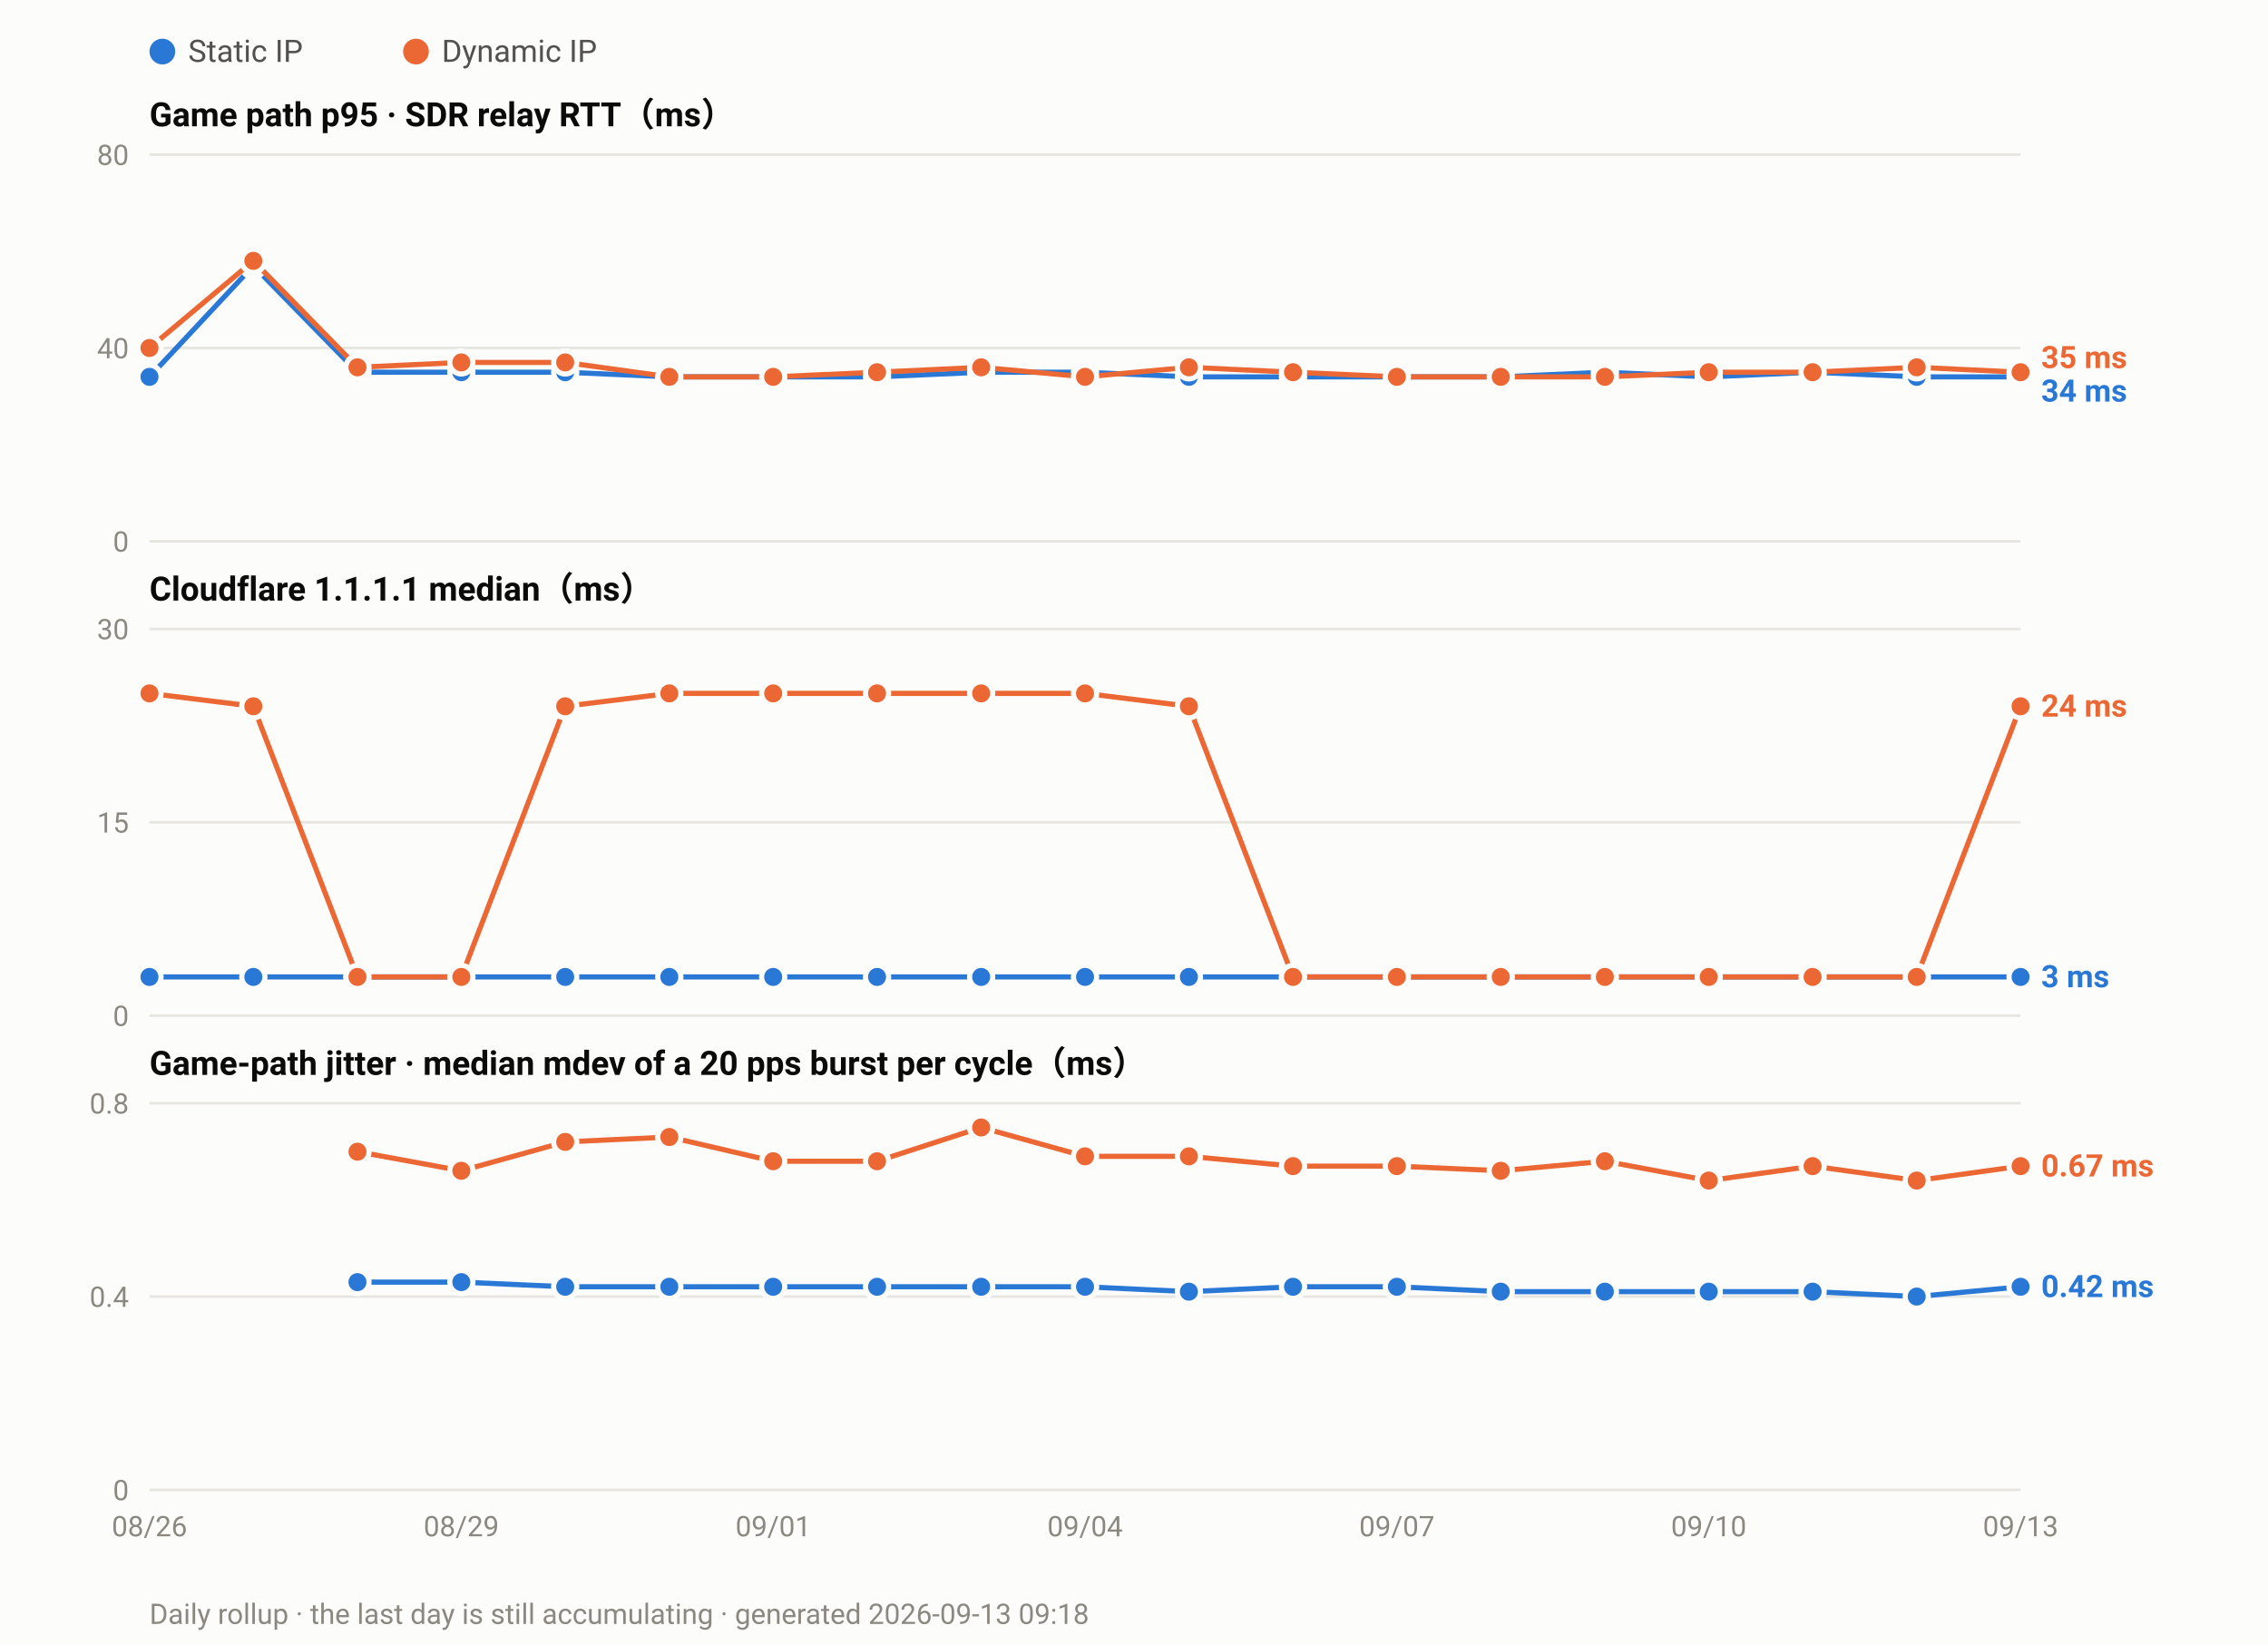
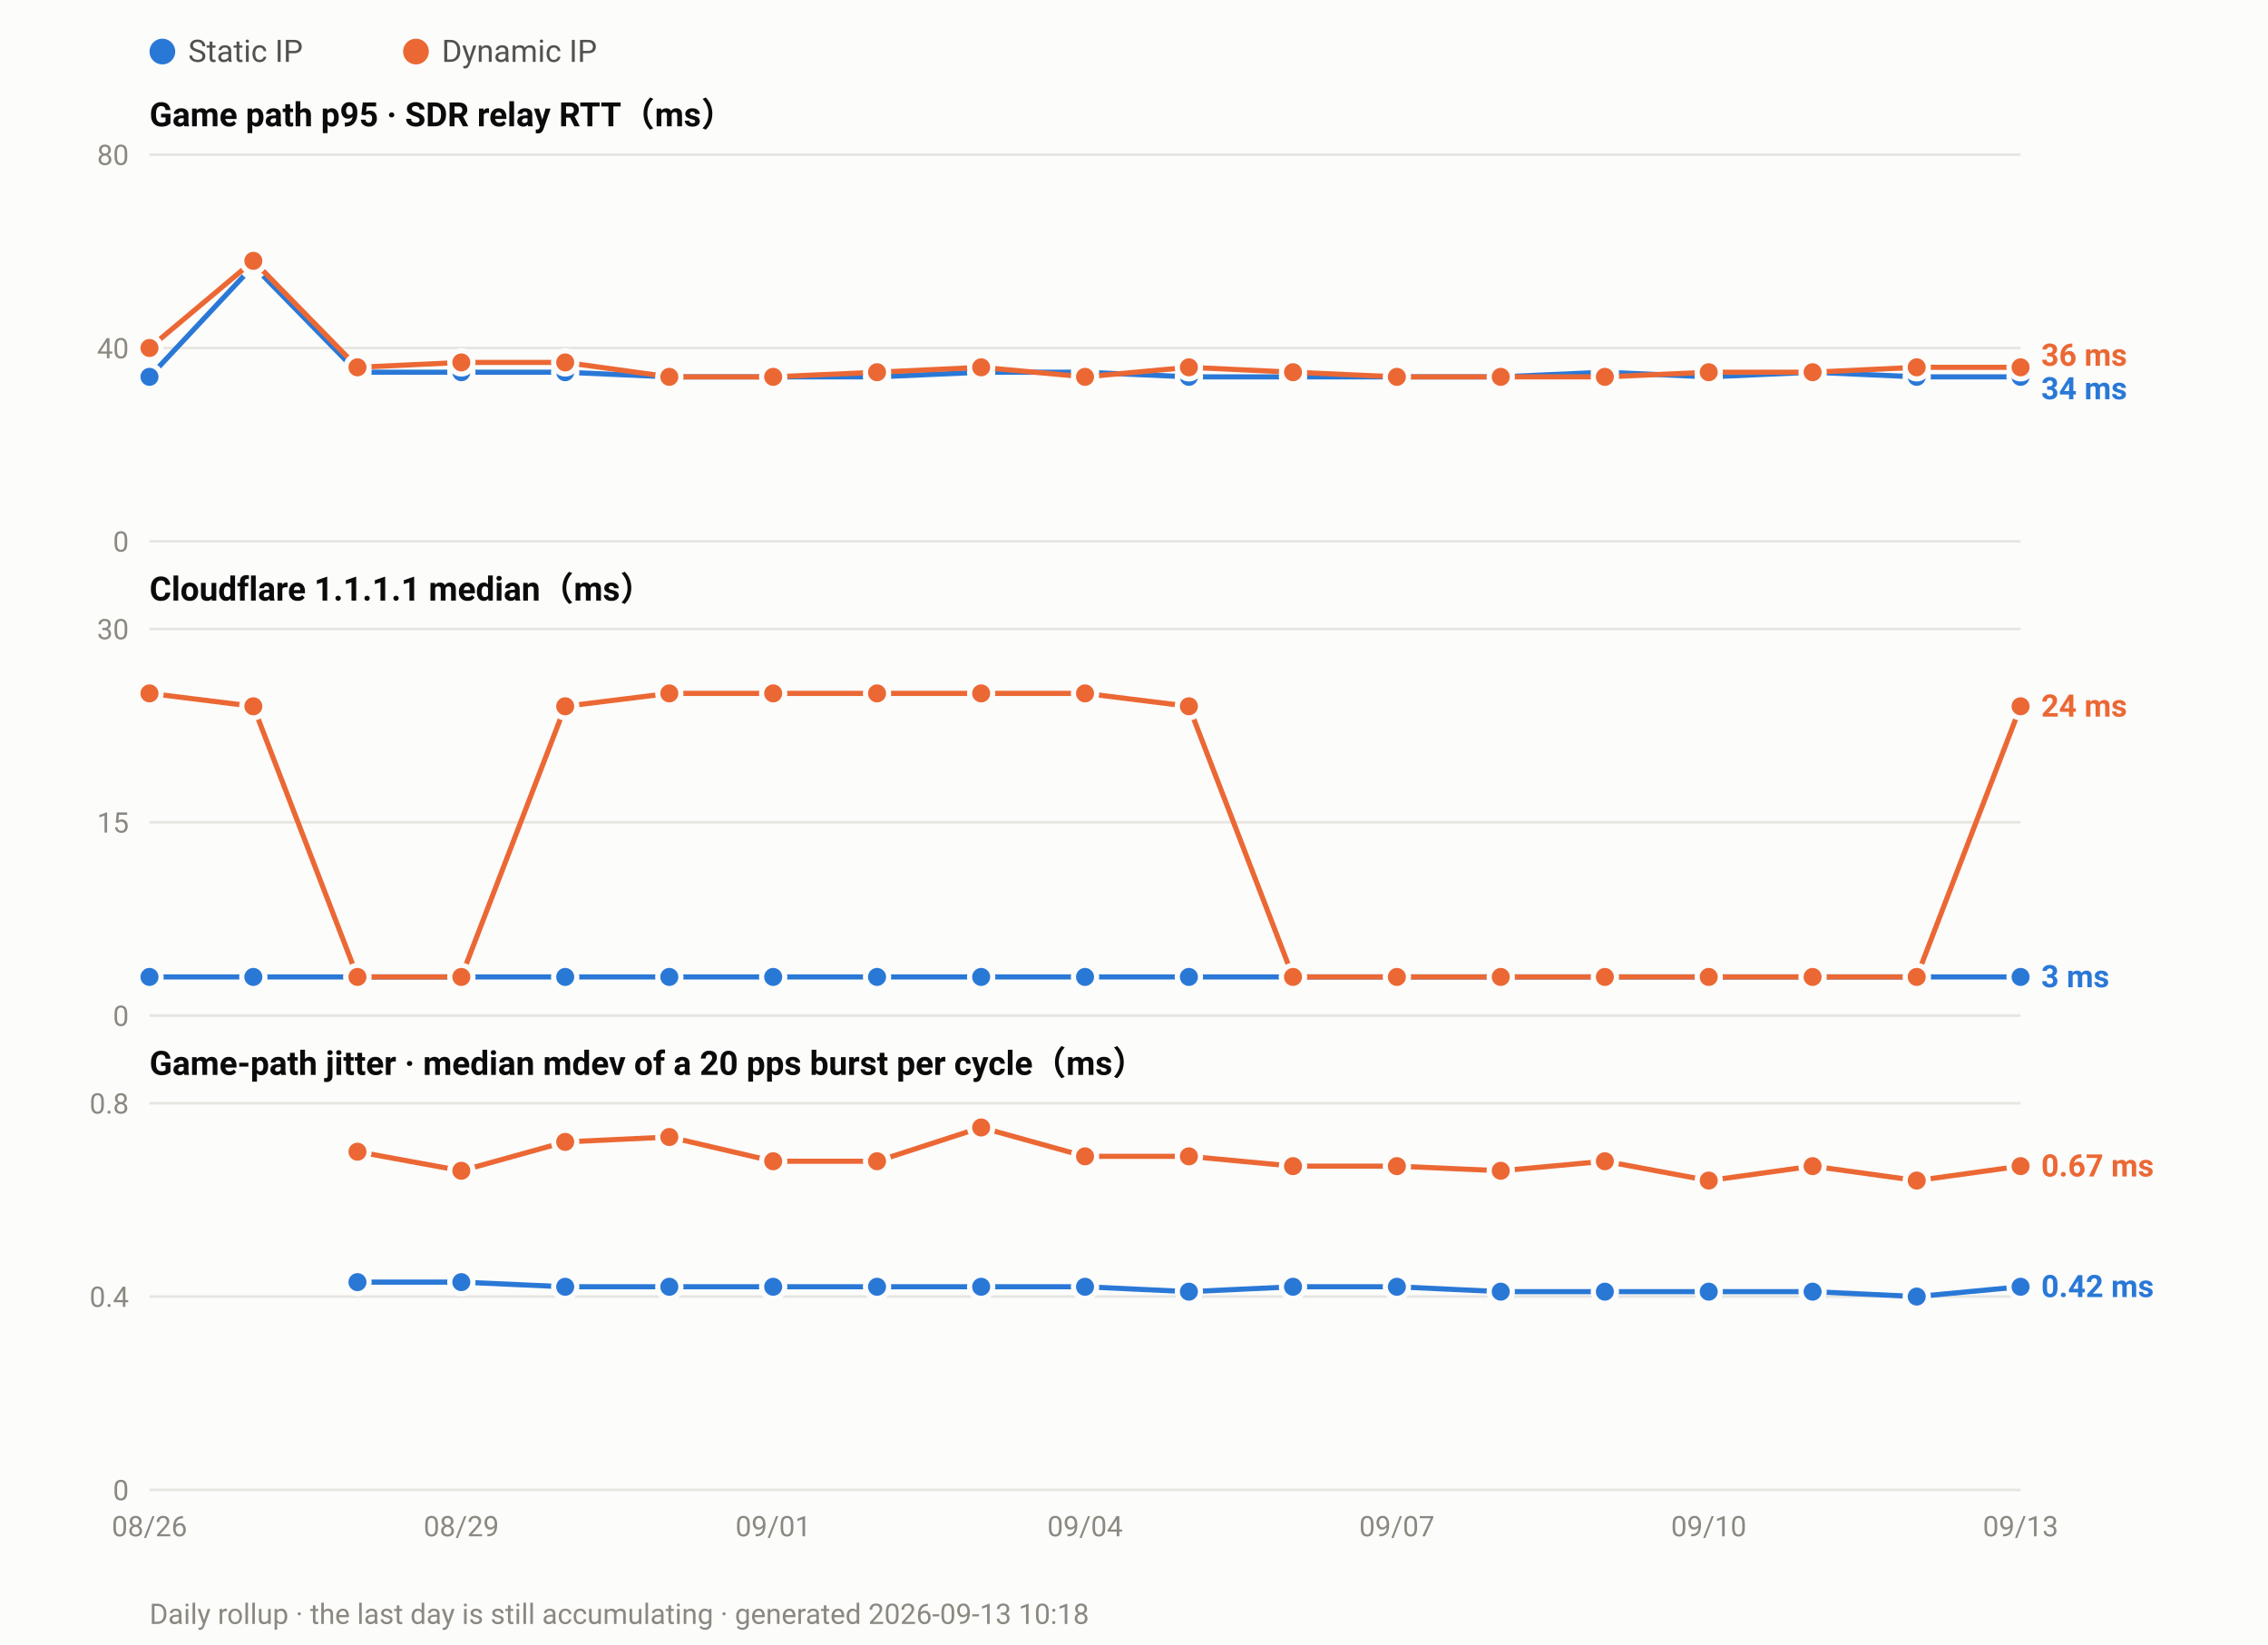
<svg xmlns="http://www.w3.org/2000/svg" width="880" height="638" viewBox="0 0 880 638" font-family="ui-sans-serif,-apple-system,Segoe UI,Roboto,Helvetica,Arial,sans-serif">
  <rect width="880" height="638" fill="#fcfcfb" />
  <circle cx="63.0" cy="20" r="5" fill="#2a78d6" />
  <text x="73.0" y="24" font-size="12" fill="#52514e">Static IP</text>
  <circle cx="161.4" cy="20" r="5" fill="#eb6834" />
  <text x="171.4" y="24" font-size="12" fill="#52514e">Dynamic IP</text>
  <text x="58" y="49.0" font-size="13" font-weight="600" fill="#0b0b0b">Game path p95 · SDR relay RTT（ms）</text>
  <line x1="58" y1="210.0" x2="784.0" y2="210.0" stroke="#e6e5e0" stroke-width="1" />
  <text x="50" y="214.0" font-size="11" text-anchor="end" fill="#8a8880">0</text>
  <line x1="58" y1="135.0" x2="784.0" y2="135.0" stroke="#e6e5e0" stroke-width="1" />
  <text x="50" y="139.0" font-size="11" text-anchor="end" fill="#8a8880">40</text>
  <line x1="58" y1="60.0" x2="784.0" y2="60.0" stroke="#e6e5e0" stroke-width="1" />
  <text x="50" y="64.0" font-size="11" text-anchor="end" fill="#8a8880">80</text>
  <polyline fill="none" stroke="#2a78d6" stroke-width="2" stroke-linejoin="round" points="58.0,146.2 98.3,103.1 138.7,144.4 179.0,144.4 219.3,144.4 259.7,146.2 300.0,146.2 340.3,146.2 380.7,144.4 421.0,144.4 461.3,146.2 501.7,146.2 542.0,146.2 582.3,146.2 622.7,144.4 663.0,146.2 703.3,144.4 743.7,146.2 784.0,146.2" />
  <circle cx="58.0" cy="146.2" r="4.5" fill="#2a78d6" stroke="#fcfcfb" stroke-width="2" />
  <circle cx="98.3" cy="103.1" r="4.5" fill="#2a78d6" stroke="#fcfcfb" stroke-width="2" />
  <circle cx="138.7" cy="144.4" r="4.5" fill="#2a78d6" stroke="#fcfcfb" stroke-width="2" />
  <circle cx="179.0" cy="144.4" r="4.5" fill="#2a78d6" stroke="#fcfcfb" stroke-width="2" />
  <circle cx="219.3" cy="144.4" r="4.5" fill="#2a78d6" stroke="#fcfcfb" stroke-width="2" />
  <circle cx="259.7" cy="146.2" r="4.5" fill="#2a78d6" stroke="#fcfcfb" stroke-width="2" />
  <circle cx="300.0" cy="146.2" r="4.5" fill="#2a78d6" stroke="#fcfcfb" stroke-width="2" />
  <circle cx="340.3" cy="146.2" r="4.5" fill="#2a78d6" stroke="#fcfcfb" stroke-width="2" />
  <circle cx="380.7" cy="144.4" r="4.5" fill="#2a78d6" stroke="#fcfcfb" stroke-width="2" />
  <circle cx="421.0" cy="144.4" r="4.5" fill="#2a78d6" stroke="#fcfcfb" stroke-width="2" />
  <circle cx="461.3" cy="146.2" r="4.5" fill="#2a78d6" stroke="#fcfcfb" stroke-width="2" />
  <circle cx="501.7" cy="146.2" r="4.5" fill="#2a78d6" stroke="#fcfcfb" stroke-width="2" />
  <circle cx="542.0" cy="146.2" r="4.5" fill="#2a78d6" stroke="#fcfcfb" stroke-width="2" />
  <circle cx="582.3" cy="146.2" r="4.5" fill="#2a78d6" stroke="#fcfcfb" stroke-width="2" />
  <circle cx="622.7" cy="144.4" r="4.5" fill="#2a78d6" stroke="#fcfcfb" stroke-width="2" />
  <circle cx="663.0" cy="146.2" r="4.5" fill="#2a78d6" stroke="#fcfcfb" stroke-width="2" />
  <circle cx="703.3" cy="144.4" r="4.5" fill="#2a78d6" stroke="#fcfcfb" stroke-width="2" />
  <circle cx="743.7" cy="146.2" r="4.5" fill="#2a78d6" stroke="#fcfcfb" stroke-width="2" />
  <circle cx="784.0" cy="146.2" r="4.5" fill="#2a78d6" stroke="#fcfcfb" stroke-width="2" />
-   <polyline fill="none" stroke="#eb6834" stroke-width="2" stroke-linejoin="round" points="58.0,135.0 98.3,101.2 138.7,142.5 179.0,140.6 219.3,140.6 259.7,146.2 300.0,146.2 340.3,144.4 380.7,142.5 421.0,146.2 461.3,142.5 501.7,144.4 542.0,146.2 582.3,146.2 622.7,146.2 663.0,144.4 703.3,144.4 743.7,142.5 784.0,144.4" />
+   <polyline fill="none" stroke="#eb6834" stroke-width="2" stroke-linejoin="round" points="58.0,135.0 98.3,101.2 138.7,142.5 179.0,140.6 219.3,140.6 259.7,146.2 300.0,146.2 340.3,144.4 380.7,142.5 421.0,146.2 461.3,142.5 501.7,144.4 542.0,146.2 582.3,146.2 622.7,146.2 663.0,144.4 703.3,144.4 743.7,142.5 784.0,142.5" />
  <circle cx="58.0" cy="135.0" r="4.5" fill="#eb6834" stroke="#fcfcfb" stroke-width="2" />
  <circle cx="98.3" cy="101.2" r="4.5" fill="#eb6834" stroke="#fcfcfb" stroke-width="2" />
  <circle cx="138.7" cy="142.5" r="4.5" fill="#eb6834" stroke="#fcfcfb" stroke-width="2" />
  <circle cx="179.0" cy="140.6" r="4.5" fill="#eb6834" stroke="#fcfcfb" stroke-width="2" />
  <circle cx="219.3" cy="140.6" r="4.5" fill="#eb6834" stroke="#fcfcfb" stroke-width="2" />
  <circle cx="259.7" cy="146.2" r="4.5" fill="#eb6834" stroke="#fcfcfb" stroke-width="2" />
  <circle cx="300.0" cy="146.2" r="4.5" fill="#eb6834" stroke="#fcfcfb" stroke-width="2" />
  <circle cx="340.3" cy="144.4" r="4.5" fill="#eb6834" stroke="#fcfcfb" stroke-width="2" />
  <circle cx="380.7" cy="142.5" r="4.5" fill="#eb6834" stroke="#fcfcfb" stroke-width="2" />
  <circle cx="421.0" cy="146.2" r="4.5" fill="#eb6834" stroke="#fcfcfb" stroke-width="2" />
  <circle cx="461.3" cy="142.5" r="4.5" fill="#eb6834" stroke="#fcfcfb" stroke-width="2" />
  <circle cx="501.7" cy="144.4" r="4.5" fill="#eb6834" stroke="#fcfcfb" stroke-width="2" />
  <circle cx="542.0" cy="146.2" r="4.5" fill="#eb6834" stroke="#fcfcfb" stroke-width="2" />
  <circle cx="582.3" cy="146.2" r="4.5" fill="#eb6834" stroke="#fcfcfb" stroke-width="2" />
  <circle cx="622.7" cy="146.2" r="4.5" fill="#eb6834" stroke="#fcfcfb" stroke-width="2" />
  <circle cx="663.0" cy="144.4" r="4.5" fill="#eb6834" stroke="#fcfcfb" stroke-width="2" />
  <circle cx="703.3" cy="144.4" r="4.5" fill="#eb6834" stroke="#fcfcfb" stroke-width="2" />
  <circle cx="743.7" cy="142.5" r="4.5" fill="#eb6834" stroke="#fcfcfb" stroke-width="2" />
-   <circle cx="784.0" cy="144.4" r="4.5" fill="#eb6834" stroke="#fcfcfb" stroke-width="2" />
-   <text x="792.0" y="142.8" font-size="12" font-weight="600" fill="#eb6834">35 ms</text>
-   <text x="792.0" y="155.8" font-size="12" font-weight="600" fill="#2a78d6">34 ms</text>
+   <circle cx="784.0" cy="142.5" r="4.5" fill="#eb6834" stroke="#fcfcfb" stroke-width="2" />
+   <text x="792.0" y="141.9" font-size="12" font-weight="600" fill="#eb6834">36 ms</text>
+   <text x="792.0" y="154.9" font-size="12" font-weight="600" fill="#2a78d6">34 ms</text>
  <text x="58" y="233.0" font-size="13" font-weight="600" fill="#0b0b0b">Cloudflare 1.1.1.1 median（ms）</text>
  <line x1="58" y1="394.0" x2="784.0" y2="394.0" stroke="#e6e5e0" stroke-width="1" />
  <text x="50" y="398.0" font-size="11" text-anchor="end" fill="#8a8880">0</text>
  <line x1="58" y1="319.0" x2="784.0" y2="319.0" stroke="#e6e5e0" stroke-width="1" />
  <text x="50" y="323.0" font-size="11" text-anchor="end" fill="#8a8880">15</text>
  <line x1="58" y1="244.0" x2="784.0" y2="244.0" stroke="#e6e5e0" stroke-width="1" />
  <text x="50" y="248.0" font-size="11" text-anchor="end" fill="#8a8880">30</text>
  <polyline fill="none" stroke="#2a78d6" stroke-width="2" stroke-linejoin="round" points="58.0,379.0 98.3,379.0 138.7,379.0 179.0,379.0 219.3,379.0 259.7,379.0 300.0,379.0 340.3,379.0 380.7,379.0 421.0,379.0 461.3,379.0 501.7,379.0 542.0,379.0 582.3,379.0 622.7,379.0 663.0,379.0 703.3,379.0 743.7,379.0 784.0,379.0" />
  <circle cx="58.0" cy="379.0" r="4.5" fill="#2a78d6" stroke="#fcfcfb" stroke-width="2" />
  <circle cx="98.3" cy="379.0" r="4.5" fill="#2a78d6" stroke="#fcfcfb" stroke-width="2" />
  <circle cx="138.7" cy="379.0" r="4.5" fill="#2a78d6" stroke="#fcfcfb" stroke-width="2" />
  <circle cx="179.0" cy="379.0" r="4.5" fill="#2a78d6" stroke="#fcfcfb" stroke-width="2" />
  <circle cx="219.3" cy="379.0" r="4.5" fill="#2a78d6" stroke="#fcfcfb" stroke-width="2" />
  <circle cx="259.7" cy="379.0" r="4.5" fill="#2a78d6" stroke="#fcfcfb" stroke-width="2" />
  <circle cx="300.0" cy="379.0" r="4.5" fill="#2a78d6" stroke="#fcfcfb" stroke-width="2" />
  <circle cx="340.3" cy="379.0" r="4.5" fill="#2a78d6" stroke="#fcfcfb" stroke-width="2" />
  <circle cx="380.7" cy="379.0" r="4.5" fill="#2a78d6" stroke="#fcfcfb" stroke-width="2" />
  <circle cx="421.0" cy="379.0" r="4.5" fill="#2a78d6" stroke="#fcfcfb" stroke-width="2" />
  <circle cx="461.3" cy="379.0" r="4.5" fill="#2a78d6" stroke="#fcfcfb" stroke-width="2" />
  <circle cx="501.7" cy="379.0" r="4.5" fill="#2a78d6" stroke="#fcfcfb" stroke-width="2" />
  <circle cx="542.0" cy="379.0" r="4.5" fill="#2a78d6" stroke="#fcfcfb" stroke-width="2" />
  <circle cx="582.3" cy="379.0" r="4.5" fill="#2a78d6" stroke="#fcfcfb" stroke-width="2" />
  <circle cx="622.7" cy="379.0" r="4.5" fill="#2a78d6" stroke="#fcfcfb" stroke-width="2" />
  <circle cx="663.0" cy="379.0" r="4.5" fill="#2a78d6" stroke="#fcfcfb" stroke-width="2" />
  <circle cx="703.3" cy="379.0" r="4.5" fill="#2a78d6" stroke="#fcfcfb" stroke-width="2" />
  <circle cx="743.7" cy="379.0" r="4.5" fill="#2a78d6" stroke="#fcfcfb" stroke-width="2" />
  <circle cx="784.0" cy="379.0" r="4.5" fill="#2a78d6" stroke="#fcfcfb" stroke-width="2" />
  <polyline fill="none" stroke="#eb6834" stroke-width="2" stroke-linejoin="round" points="58.0,269.0 98.3,274.0 138.7,379.0 179.0,379.0 219.3,274.0 259.7,269.0 300.0,269.0 340.3,269.0 380.7,269.0 421.0,269.0 461.3,274.0 501.7,379.0 542.0,379.0 582.3,379.0 622.7,379.0 663.0,379.0 703.3,379.0 743.7,379.0 784.0,274.0" />
  <circle cx="58.0" cy="269.0" r="4.5" fill="#eb6834" stroke="#fcfcfb" stroke-width="2" />
  <circle cx="98.3" cy="274.0" r="4.5" fill="#eb6834" stroke="#fcfcfb" stroke-width="2" />
  <circle cx="138.7" cy="379.0" r="4.5" fill="#eb6834" stroke="#fcfcfb" stroke-width="2" />
  <circle cx="179.0" cy="379.0" r="4.5" fill="#eb6834" stroke="#fcfcfb" stroke-width="2" />
  <circle cx="219.3" cy="274.0" r="4.5" fill="#eb6834" stroke="#fcfcfb" stroke-width="2" />
  <circle cx="259.7" cy="269.0" r="4.5" fill="#eb6834" stroke="#fcfcfb" stroke-width="2" />
  <circle cx="300.0" cy="269.0" r="4.5" fill="#eb6834" stroke="#fcfcfb" stroke-width="2" />
  <circle cx="340.3" cy="269.0" r="4.5" fill="#eb6834" stroke="#fcfcfb" stroke-width="2" />
  <circle cx="380.7" cy="269.0" r="4.5" fill="#eb6834" stroke="#fcfcfb" stroke-width="2" />
  <circle cx="421.0" cy="269.0" r="4.5" fill="#eb6834" stroke="#fcfcfb" stroke-width="2" />
  <circle cx="461.3" cy="274.0" r="4.5" fill="#eb6834" stroke="#fcfcfb" stroke-width="2" />
  <circle cx="501.7" cy="379.0" r="4.5" fill="#eb6834" stroke="#fcfcfb" stroke-width="2" />
  <circle cx="542.0" cy="379.0" r="4.5" fill="#eb6834" stroke="#fcfcfb" stroke-width="2" />
  <circle cx="582.3" cy="379.0" r="4.5" fill="#eb6834" stroke="#fcfcfb" stroke-width="2" />
  <circle cx="622.7" cy="379.0" r="4.5" fill="#eb6834" stroke="#fcfcfb" stroke-width="2" />
  <circle cx="663.0" cy="379.0" r="4.5" fill="#eb6834" stroke="#fcfcfb" stroke-width="2" />
  <circle cx="703.3" cy="379.0" r="4.5" fill="#eb6834" stroke="#fcfcfb" stroke-width="2" />
  <circle cx="743.7" cy="379.0" r="4.5" fill="#eb6834" stroke="#fcfcfb" stroke-width="2" />
  <circle cx="784.0" cy="274.0" r="4.5" fill="#eb6834" stroke="#fcfcfb" stroke-width="2" />
  <text x="792.0" y="278.0" font-size="12" font-weight="600" fill="#eb6834">24 ms</text>
  <text x="792.0" y="383.0" font-size="12" font-weight="600" fill="#2a78d6">3 ms</text>
  <text x="58" y="417.0" font-size="13" font-weight="600" fill="#0b0b0b">Game-path jitter · median mdev of a 20 pps burst per cycle（ms）</text>
  <line x1="58" y1="578.0" x2="784.0" y2="578.0" stroke="#e6e5e0" stroke-width="1" />
  <text x="50" y="582.0" font-size="11" text-anchor="end" fill="#8a8880">0</text>
  <line x1="58" y1="503.0" x2="784.0" y2="503.0" stroke="#e6e5e0" stroke-width="1" />
  <text x="50" y="507.0" font-size="11" text-anchor="end" fill="#8a8880">0.4</text>
  <line x1="58" y1="428.0" x2="784.0" y2="428.0" stroke="#e6e5e0" stroke-width="1" />
  <text x="50" y="432.0" font-size="11" text-anchor="end" fill="#8a8880">0.8</text>
  <polyline fill="none" stroke="#2a78d6" stroke-width="2" stroke-linejoin="round" points="138.7,497.4 179.0,497.4 219.3,499.2 259.7,499.2 300.0,499.2 340.3,499.2 380.7,499.2 421.0,499.2 461.3,501.1 501.7,499.2 542.0,499.2 582.3,501.1 622.7,501.1 663.0,501.1 703.3,501.1 743.7,503.0 784.0,499.2" />
  <circle cx="138.7" cy="497.4" r="4.5" fill="#2a78d6" stroke="#fcfcfb" stroke-width="2" />
  <circle cx="179.0" cy="497.4" r="4.5" fill="#2a78d6" stroke="#fcfcfb" stroke-width="2" />
  <circle cx="219.3" cy="499.2" r="4.5" fill="#2a78d6" stroke="#fcfcfb" stroke-width="2" />
  <circle cx="259.7" cy="499.2" r="4.5" fill="#2a78d6" stroke="#fcfcfb" stroke-width="2" />
  <circle cx="300.0" cy="499.2" r="4.5" fill="#2a78d6" stroke="#fcfcfb" stroke-width="2" />
  <circle cx="340.3" cy="499.2" r="4.5" fill="#2a78d6" stroke="#fcfcfb" stroke-width="2" />
  <circle cx="380.7" cy="499.2" r="4.5" fill="#2a78d6" stroke="#fcfcfb" stroke-width="2" />
  <circle cx="421.0" cy="499.2" r="4.5" fill="#2a78d6" stroke="#fcfcfb" stroke-width="2" />
  <circle cx="461.3" cy="501.1" r="4.5" fill="#2a78d6" stroke="#fcfcfb" stroke-width="2" />
  <circle cx="501.7" cy="499.2" r="4.5" fill="#2a78d6" stroke="#fcfcfb" stroke-width="2" />
  <circle cx="542.0" cy="499.2" r="4.5" fill="#2a78d6" stroke="#fcfcfb" stroke-width="2" />
  <circle cx="582.3" cy="501.1" r="4.5" fill="#2a78d6" stroke="#fcfcfb" stroke-width="2" />
  <circle cx="622.7" cy="501.1" r="4.5" fill="#2a78d6" stroke="#fcfcfb" stroke-width="2" />
  <circle cx="663.0" cy="501.1" r="4.5" fill="#2a78d6" stroke="#fcfcfb" stroke-width="2" />
  <circle cx="703.3" cy="501.1" r="4.5" fill="#2a78d6" stroke="#fcfcfb" stroke-width="2" />
  <circle cx="743.7" cy="503.0" r="4.5" fill="#2a78d6" stroke="#fcfcfb" stroke-width="2" />
  <circle cx="784.0" cy="499.2" r="4.5" fill="#2a78d6" stroke="#fcfcfb" stroke-width="2" />
  <polyline fill="none" stroke="#eb6834" stroke-width="2" stroke-linejoin="round" points="138.7,446.8 179.0,454.2 219.3,443.0 259.7,441.1 300.0,450.5 340.3,450.5 380.7,437.4 421.0,448.6 461.3,448.6 501.7,452.4 542.0,452.4 582.3,454.2 622.7,450.5 663.0,458.0 703.3,452.4 743.7,458.0 784.0,452.4" />
  <circle cx="138.7" cy="446.8" r="4.5" fill="#eb6834" stroke="#fcfcfb" stroke-width="2" />
  <circle cx="179.0" cy="454.2" r="4.5" fill="#eb6834" stroke="#fcfcfb" stroke-width="2" />
  <circle cx="219.3" cy="443.0" r="4.5" fill="#eb6834" stroke="#fcfcfb" stroke-width="2" />
  <circle cx="259.7" cy="441.1" r="4.5" fill="#eb6834" stroke="#fcfcfb" stroke-width="2" />
  <circle cx="300.0" cy="450.5" r="4.5" fill="#eb6834" stroke="#fcfcfb" stroke-width="2" />
  <circle cx="340.3" cy="450.5" r="4.5" fill="#eb6834" stroke="#fcfcfb" stroke-width="2" />
  <circle cx="380.7" cy="437.4" r="4.5" fill="#eb6834" stroke="#fcfcfb" stroke-width="2" />
  <circle cx="421.0" cy="448.6" r="4.5" fill="#eb6834" stroke="#fcfcfb" stroke-width="2" />
  <circle cx="461.3" cy="448.6" r="4.5" fill="#eb6834" stroke="#fcfcfb" stroke-width="2" />
  <circle cx="501.7" cy="452.4" r="4.5" fill="#eb6834" stroke="#fcfcfb" stroke-width="2" />
  <circle cx="542.0" cy="452.4" r="4.5" fill="#eb6834" stroke="#fcfcfb" stroke-width="2" />
  <circle cx="582.3" cy="454.2" r="4.5" fill="#eb6834" stroke="#fcfcfb" stroke-width="2" />
  <circle cx="622.7" cy="450.5" r="4.5" fill="#eb6834" stroke="#fcfcfb" stroke-width="2" />
  <circle cx="663.0" cy="458.0" r="4.5" fill="#eb6834" stroke="#fcfcfb" stroke-width="2" />
  <circle cx="703.3" cy="452.4" r="4.5" fill="#eb6834" stroke="#fcfcfb" stroke-width="2" />
  <circle cx="743.7" cy="458.0" r="4.5" fill="#eb6834" stroke="#fcfcfb" stroke-width="2" />
  <circle cx="784.0" cy="452.4" r="4.5" fill="#eb6834" stroke="#fcfcfb" stroke-width="2" />
  <text x="792.0" y="456.4" font-size="12" font-weight="600" fill="#eb6834">0.67 ms</text>
  <text x="792.0" y="503.2" font-size="12" font-weight="600" fill="#2a78d6">0.42 ms</text>
  <text x="58.0" y="596.0" font-size="11" text-anchor="middle" fill="#8a8880">08/26</text>
  <text x="179.0" y="596.0" font-size="11" text-anchor="middle" fill="#8a8880">08/29</text>
  <text x="300.0" y="596.0" font-size="11" text-anchor="middle" fill="#8a8880">09/01</text>
  <text x="421.0" y="596.0" font-size="11" text-anchor="middle" fill="#8a8880">09/04</text>
  <text x="542.0" y="596.0" font-size="11" text-anchor="middle" fill="#8a8880">09/07</text>
  <text x="663.0" y="596.0" font-size="11" text-anchor="middle" fill="#8a8880">09/10</text>
  <text x="784.0" y="596.0" font-size="11" text-anchor="middle" fill="#8a8880">09/13</text>
-   <text x="58" y="630" font-size="11" fill="#8a8880">Daily rollup · the last day is still accumulating · generated 2026-09-13 09:18</text>
+   <text x="58" y="630" font-size="11" fill="#8a8880">Daily rollup · the last day is still accumulating · generated 2026-09-13 10:18</text>
</svg>
